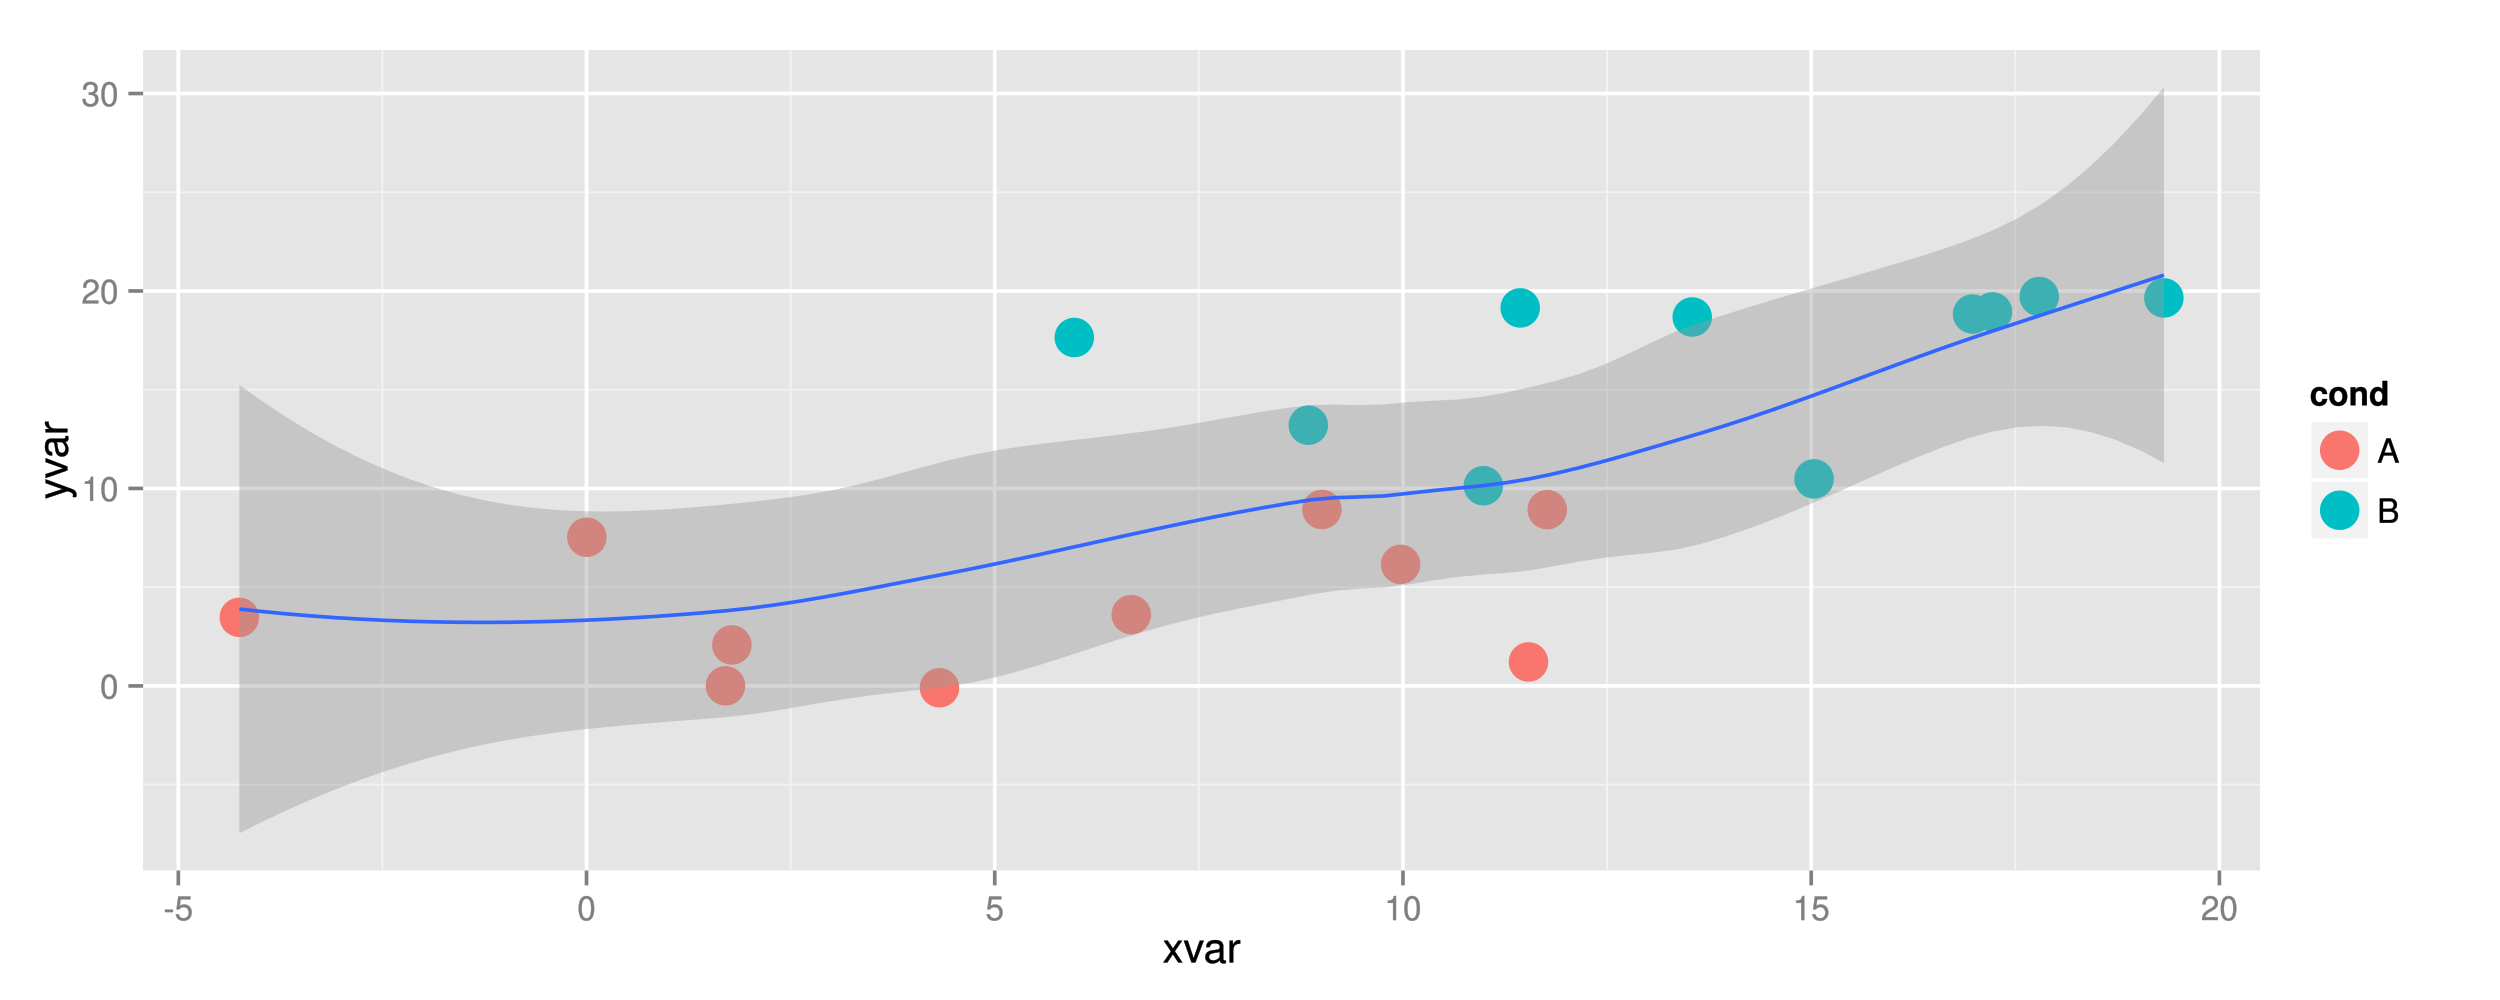
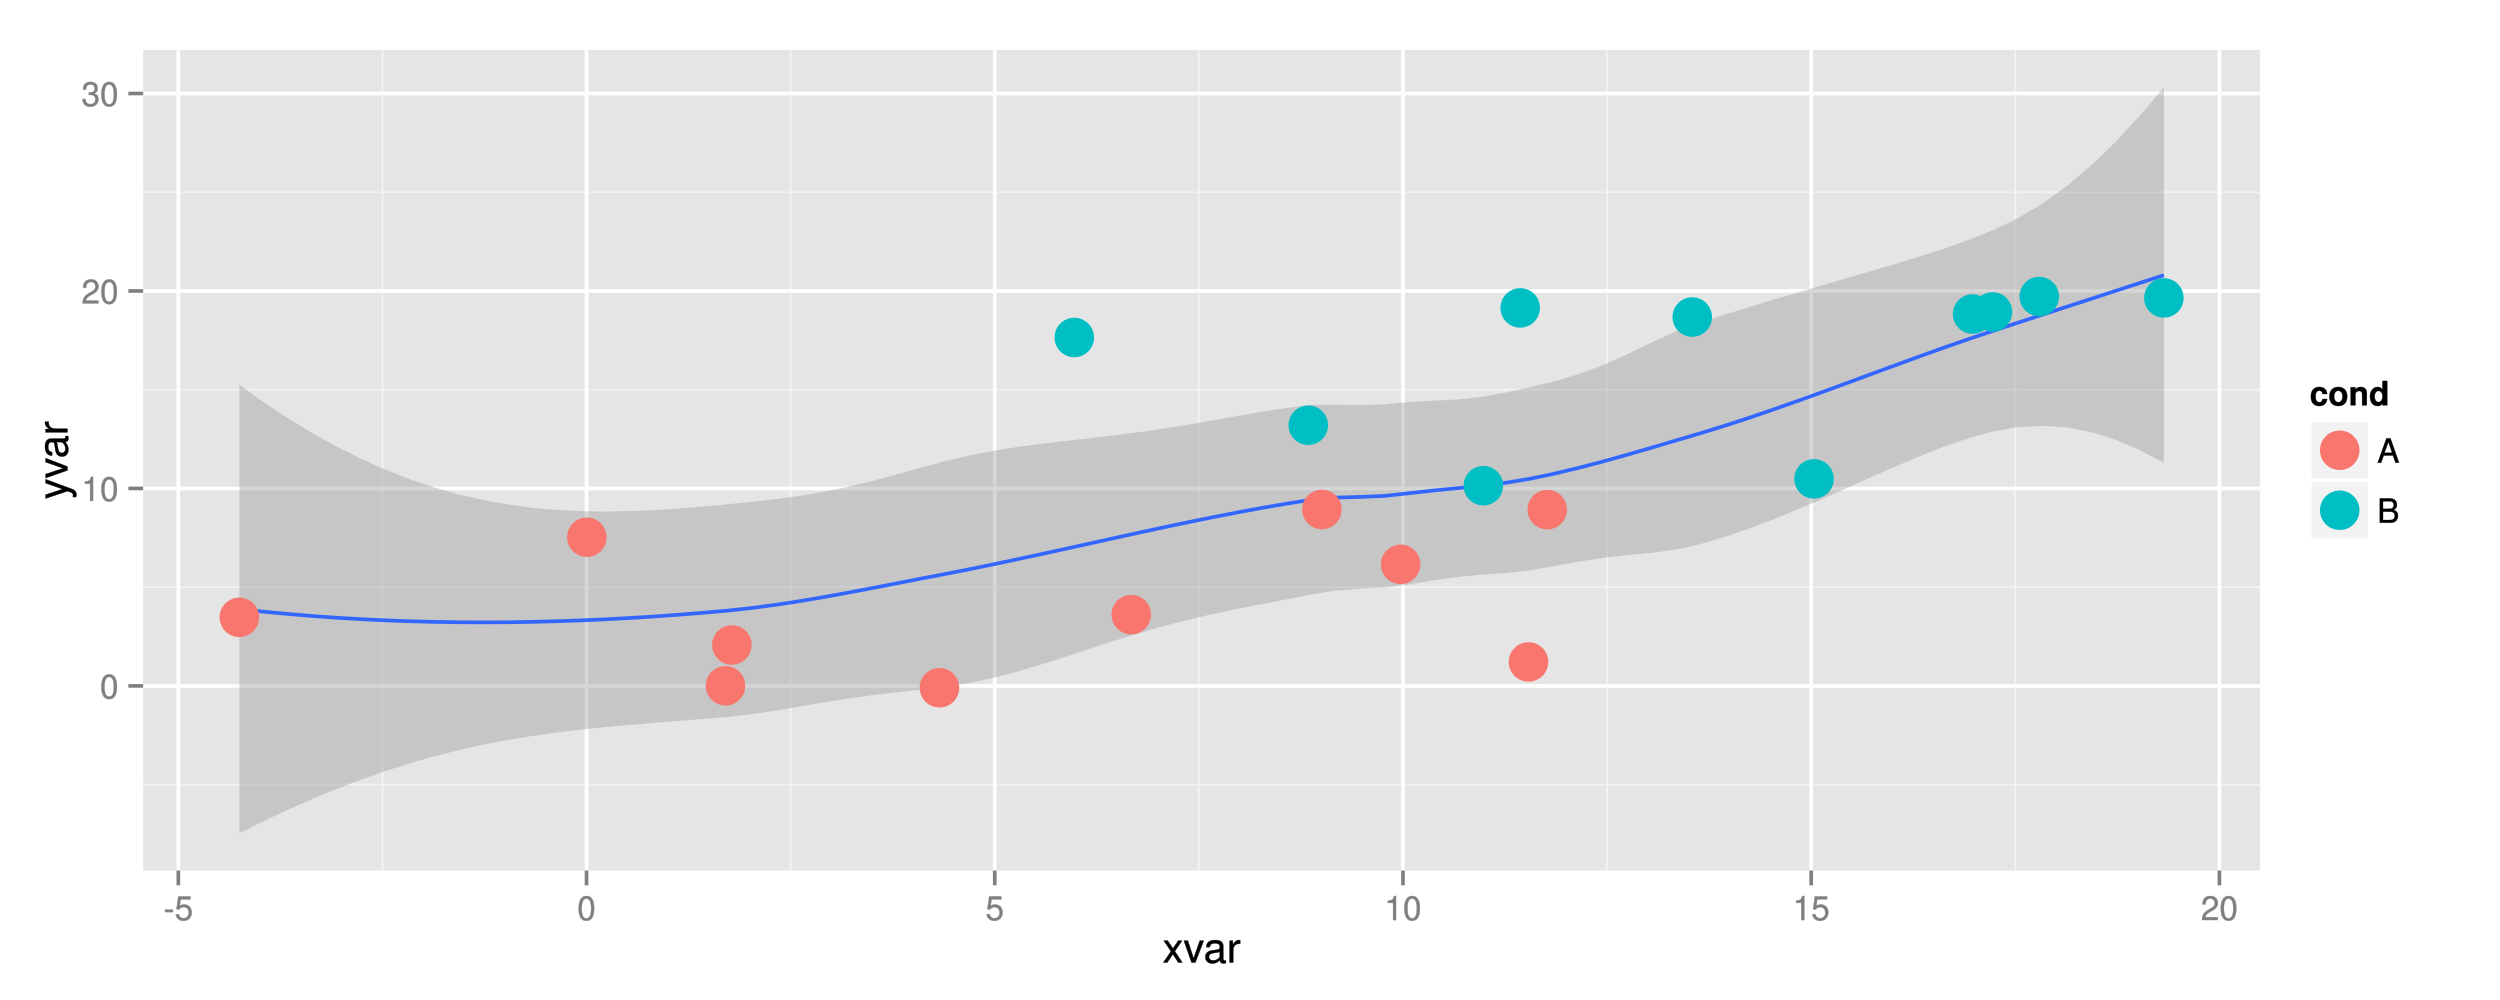
<svg xmlns="http://www.w3.org/2000/svg" xmlns:xlink="http://www.w3.org/1999/xlink" width="720px" height="288px" viewBox="0 0 720 288" version="1.1">
  <g transform="translate(0, 288) scale(1, -1)">
    <g id="gridSVG" fill="none" stroke="rgb(0,0,0)" stroke-dasharray="none" stroke-width="0.75" font-size="12" font-family="Helvetica, Arial, FreeSans, Liberation Sans, Nimbus Sans L, sans-serif" opacity="1" stroke-linecap="round" stroke-linejoin="round" stroke-miterlimit="10" stroke-opacity="1" fill-opacity="0" font-weight="normal" font-style="normal">
      <defs>
        <symbol id="gridSVG.pch19" viewBox="-5 -5 10 10" overflow="visible">
          <circle cx="0" cy="0" r="3.75" />
        </symbol>
      </defs>
      <g id="layout.1" class="pushedvp viewport">
        <g id="GRID.gTableParent.120.1" class="gTableParent gTree grob gDesc">
          <defs>
            <clipPath id="layout::background.1-6-6-1.1.clipPath">
              <rect x="0" y="0" width="720" height="288" fill="none" stroke="none" />
            </clipPath>
          </defs>
          <g id="layout::background.1-6-6-1.1" clip-path="url(#layout::background.1-6-6-1.1.clipPath)" class="pushedvp viewport">
            <g id="background.1-6-6-1.1" class="gTableChild rect grob gDesc">
              <rect id="background.1-6-6-1.1.1" x="0" y="0" width="720" height="288" stroke-width="1.06" stroke="rgb(255,255,255)" fill="rgb(255,255,255)" stroke-dasharray="none" stroke-opacity="1" fill-opacity="1" />
            </g>
          </g>
          <g id="layout::spacer.4-3-4-3.1" class="pushedvp viewport" />
          <defs>
            <clipPath id="layout::panel.3-4-3-4.1.clipPath">
              <rect x="41.22" y="37.28" width="609.69" height="236.32" fill="none" stroke="none" />
            </clipPath>
          </defs>
          <g id="layout::panel.3-4-3-4.1" clip-path="url(#layout::panel.3-4-3-4.1.clipPath)" class="pushedvp viewport">
            <g id="panel.3-4-3-4.1" class="gTableChild gTree grob gDesc">
              <g id="grill.gTree.84.1" class="gTree grob gDesc">
                <g id="panel.background.rect.75.1" class="rect grob gDesc">
                  <rect id="panel.background.rect.75.1.1" x="41.22" y="37.28" width="609.69" height="236.32" stroke-width="1.06" stroke="none" fill="rgb(229,229,229)" stroke-dasharray="none" stroke-opacity="0" fill-opacity="1" />
                </g>
                <g id="panel.grid.minor.y.polyline.77.1" class="polyline grob gDesc">
                  <polyline id="panel.grid.minor.y.polyline.77.1.1" points="41.22,62.03 650.92,62.03" stroke-width="0.53" stroke="rgb(242,242,242)" stroke-dasharray="none" stroke-linecap="butt" stroke-opacity="1" fill="none" />
                  <polyline id="panel.grid.minor.y.polyline.77.1.2" points="41.22,118.9 650.92,118.9" stroke-width="0.53" stroke="rgb(242,242,242)" stroke-dasharray="none" stroke-linecap="butt" stroke-opacity="1" fill="none" />
                  <polyline id="panel.grid.minor.y.polyline.77.1.3" points="41.22,175.76 650.92,175.76" stroke-width="0.53" stroke="rgb(242,242,242)" stroke-dasharray="none" stroke-linecap="butt" stroke-opacity="1" fill="none" />
                  <polyline id="panel.grid.minor.y.polyline.77.1.4" points="41.22,232.63 650.92,232.63" stroke-width="0.53" stroke="rgb(242,242,242)" stroke-dasharray="none" stroke-linecap="butt" stroke-opacity="1" fill="none" />
                </g>
                <g id="panel.grid.minor.x.polyline.79.1" class="polyline grob gDesc">
                  <polyline id="panel.grid.minor.x.polyline.79.1.1" points="110.14,37.28 110.14,273.6" stroke-width="0.53" stroke="rgb(242,242,242)" stroke-dasharray="none" stroke-linecap="butt" stroke-opacity="1" fill="none" />
                  <polyline id="panel.grid.minor.x.polyline.79.1.2" points="227.71,37.28 227.71,273.6" stroke-width="0.53" stroke="rgb(242,242,242)" stroke-dasharray="none" stroke-linecap="butt" stroke-opacity="1" fill="none" />
                  <polyline id="panel.grid.minor.x.polyline.79.1.3" points="345.28,37.28 345.28,273.6" stroke-width="0.53" stroke="rgb(242,242,242)" stroke-dasharray="none" stroke-linecap="butt" stroke-opacity="1" fill="none" />
                  <polyline id="panel.grid.minor.x.polyline.79.1.4" points="462.84,37.28 462.84,273.6" stroke-width="0.53" stroke="rgb(242,242,242)" stroke-dasharray="none" stroke-linecap="butt" stroke-opacity="1" fill="none" />
                  <polyline id="panel.grid.minor.x.polyline.79.1.5" points="580.41,37.28 580.41,273.6" stroke-width="0.53" stroke="rgb(242,242,242)" stroke-dasharray="none" stroke-linecap="butt" stroke-opacity="1" fill="none" />
                </g>
                <g id="panel.grid.major.y.polyline.81.1" class="polyline grob gDesc">
                  <polyline id="panel.grid.major.y.polyline.81.1.1" points="41.22,90.46 650.92,90.46" stroke-width="1.06" stroke="rgb(255,255,255)" stroke-dasharray="none" stroke-linecap="butt" stroke-opacity="1" fill="none" />
                  <polyline id="panel.grid.major.y.polyline.81.1.2" points="41.22,147.33 650.92,147.33" stroke-width="1.06" stroke="rgb(255,255,255)" stroke-dasharray="none" stroke-linecap="butt" stroke-opacity="1" fill="none" />
                  <polyline id="panel.grid.major.y.polyline.81.1.3" points="41.22,204.2 650.92,204.2" stroke-width="1.06" stroke="rgb(255,255,255)" stroke-dasharray="none" stroke-linecap="butt" stroke-opacity="1" fill="none" />
                  <polyline id="panel.grid.major.y.polyline.81.1.4" points="41.22,261.07 650.92,261.07" stroke-width="1.06" stroke="rgb(255,255,255)" stroke-dasharray="none" stroke-linecap="butt" stroke-opacity="1" fill="none" />
                </g>
                <g id="panel.grid.major.x.polyline.83.1" class="polyline grob gDesc">
                  <polyline id="panel.grid.major.x.polyline.83.1.1" points="51.36,37.28 51.36,273.6" stroke-width="1.06" stroke="rgb(255,255,255)" stroke-dasharray="none" stroke-linecap="butt" stroke-opacity="1" fill="none" />
                  <polyline id="panel.grid.major.x.polyline.83.1.2" points="168.92,37.28 168.92,273.6" stroke-width="1.06" stroke="rgb(255,255,255)" stroke-dasharray="none" stroke-linecap="butt" stroke-opacity="1" fill="none" />
                  <polyline id="panel.grid.major.x.polyline.83.1.3" points="286.49,37.28 286.49,273.6" stroke-width="1.06" stroke="rgb(255,255,255)" stroke-dasharray="none" stroke-linecap="butt" stroke-opacity="1" fill="none" />
                  <polyline id="panel.grid.major.x.polyline.83.1.4" points="404.06,37.28 404.06,273.6" stroke-width="1.06" stroke="rgb(255,255,255)" stroke-dasharray="none" stroke-linecap="butt" stroke-opacity="1" fill="none" />
                  <polyline id="panel.grid.major.x.polyline.83.1.5" points="521.63,37.28 521.63,273.6" stroke-width="1.06" stroke="rgb(255,255,255)" stroke-dasharray="none" stroke-linecap="butt" stroke-opacity="1" fill="none" />
                  <polyline id="panel.grid.major.x.polyline.83.1.6" points="639.19,37.28 639.19,273.6" stroke-width="1.06" stroke="rgb(255,255,255)" stroke-dasharray="none" stroke-linecap="butt" stroke-opacity="1" fill="none" />
                </g>
              </g>
-               <g id="geom_point.points.66.1" class="points grob gDesc">
-                 <use id="geom_point.points.66.1.1" xlink:href="#gridSVG.pch19" x="68.94" y="110.21" width="14.17" height="14.17" transform="translate(-7.09,-7.09)" stroke="rgb(248,118,109)" fill="rgb(248,118,109)" font-size="14.17" stroke-width="0.53" stroke-opacity="1" fill-opacity="1" />
-                 <use id="geom_point.points.66.1.2" xlink:href="#gridSVG.pch19" x="208.95" y="90.5" width="14.17" height="14.17" transform="translate(-7.09,-7.09)" stroke="rgb(248,118,109)" fill="rgb(248,118,109)" font-size="14.17" stroke-width="0.53" stroke-opacity="1" fill-opacity="1" />
-                 <use id="geom_point.points.66.1.3" xlink:href="#gridSVG.pch19" x="270.57" y="89.93" width="14.17" height="14.17" transform="translate(-7.09,-7.09)" stroke="rgb(248,118,109)" fill="rgb(248,118,109)" font-size="14.17" stroke-width="0.53" stroke-opacity="1" fill-opacity="1" />
-                 <use id="geom_point.points.66.1.4" xlink:href="#gridSVG.pch19" x="210.79" y="102.25" width="14.17" height="14.17" transform="translate(-7.09,-7.09)" stroke="rgb(248,118,109)" fill="rgb(248,118,109)" font-size="14.17" stroke-width="0.53" stroke-opacity="1" fill-opacity="1" />
-                 <use id="geom_point.points.66.1.5" xlink:href="#gridSVG.pch19" x="440.21" y="97.37" width="14.17" height="14.17" transform="translate(-7.09,-7.09)" stroke="rgb(248,118,109)" fill="rgb(248,118,109)" font-size="14.17" stroke-width="0.53" stroke-opacity="1" fill-opacity="1" />
-                 <use id="geom_point.points.66.1.6" xlink:href="#gridSVG.pch19" x="325.81" y="110.98" width="14.17" height="14.17" transform="translate(-7.09,-7.09)" stroke="rgb(248,118,109)" fill="rgb(248,118,109)" font-size="14.17" stroke-width="0.53" stroke-opacity="1" fill-opacity="1" />
-                 <use id="geom_point.points.66.1.7" xlink:href="#gridSVG.pch19" x="169.02" y="133.28" width="14.17" height="14.17" transform="translate(-7.09,-7.09)" stroke="rgb(248,118,109)" fill="rgb(248,118,109)" font-size="14.17" stroke-width="0.53" stroke-opacity="1" fill-opacity="1" />
-                 <use id="geom_point.points.66.1.8" xlink:href="#gridSVG.pch19" x="403.39" y="125.47" width="14.17" height="14.17" transform="translate(-7.09,-7.09)" stroke="rgb(248,118,109)" fill="rgb(248,118,109)" font-size="14.17" stroke-width="0.53" stroke-opacity="1" fill-opacity="1" />
-                 <use id="geom_point.points.66.1.9" xlink:href="#gridSVG.pch19" x="380.72" y="141.28" width="14.17" height="14.17" transform="translate(-7.09,-7.09)" stroke="rgb(248,118,109)" fill="rgb(248,118,109)" font-size="14.17" stroke-width="0.53" stroke-opacity="1" fill-opacity="1" />
-                 <use id="geom_point.points.66.1.10" xlink:href="#gridSVG.pch19" x="445.61" y="141.23" width="14.17" height="14.17" transform="translate(-7.09,-7.09)" stroke="rgb(248,118,109)" fill="rgb(248,118,109)" font-size="14.17" stroke-width="0.53" stroke-opacity="1" fill-opacity="1" />
-                 <use id="geom_point.points.66.1.11" xlink:href="#gridSVG.pch19" x="376.79" y="165.54" width="14.17" height="14.17" transform="translate(-7.09,-7.09)" stroke="rgb(0,191,196)" fill="rgb(0,191,196)" font-size="14.17" stroke-width="0.53" stroke-opacity="1" fill-opacity="1" />
-                 <use id="geom_point.points.66.1.12" xlink:href="#gridSVG.pch19" x="309.4" y="190.81" width="14.17" height="14.17" transform="translate(-7.09,-7.09)" stroke="rgb(0,191,196)" fill="rgb(0,191,196)" font-size="14.17" stroke-width="0.53" stroke-opacity="1" fill-opacity="1" />
-                 <use id="geom_point.points.66.1.13" xlink:href="#gridSVG.pch19" x="522.45" y="150.09" width="14.17" height="14.17" transform="translate(-7.09,-7.09)" stroke="rgb(0,191,196)" fill="rgb(0,191,196)" font-size="14.17" stroke-width="0.53" stroke-opacity="1" fill-opacity="1" />
-                 <use id="geom_point.points.66.1.14" xlink:href="#gridSVG.pch19" x="427.22" y="148.12" width="14.17" height="14.17" transform="translate(-7.09,-7.09)" stroke="rgb(0,191,196)" fill="rgb(0,191,196)" font-size="14.17" stroke-width="0.53" stroke-opacity="1" fill-opacity="1" />
-                 <use id="geom_point.points.66.1.15" xlink:href="#gridSVG.pch19" x="487.37" y="196.7" width="14.17" height="14.17" transform="translate(-7.09,-7.09)" stroke="rgb(0,191,196)" fill="rgb(0,191,196)" font-size="14.17" stroke-width="0.53" stroke-opacity="1" fill-opacity="1" />
-                 <use id="geom_point.points.66.1.16" xlink:href="#gridSVG.pch19" x="437.82" y="199.33" width="14.17" height="14.17" transform="translate(-7.09,-7.09)" stroke="rgb(0,191,196)" fill="rgb(0,191,196)" font-size="14.17" stroke-width="0.53" stroke-opacity="1" fill-opacity="1" />
-                 <use id="geom_point.points.66.1.17" xlink:href="#gridSVG.pch19" x="568.11" y="197.56" width="14.17" height="14.17" transform="translate(-7.09,-7.09)" stroke="rgb(0,191,196)" fill="rgb(0,191,196)" font-size="14.17" stroke-width="0.53" stroke-opacity="1" fill-opacity="1" />
-                 <use id="geom_point.points.66.1.18" xlink:href="#gridSVG.pch19" x="573.83" y="198.17" width="14.17" height="14.17" transform="translate(-7.09,-7.09)" stroke="rgb(0,191,196)" fill="rgb(0,191,196)" font-size="14.17" stroke-width="0.53" stroke-opacity="1" fill-opacity="1" />
-                 <use id="geom_point.points.66.1.19" xlink:href="#gridSVG.pch19" x="587.31" y="202.6" width="14.17" height="14.17" transform="translate(-7.09,-7.09)" stroke="rgb(0,191,196)" fill="rgb(0,191,196)" font-size="14.17" stroke-width="0.53" stroke-opacity="1" fill-opacity="1" />
-                 <use id="geom_point.points.66.1.20" xlink:href="#gridSVG.pch19" x="623.2" y="202.2" width="14.17" height="14.17" transform="translate(-7.09,-7.09)" stroke="rgb(0,191,196)" fill="rgb(0,191,196)" font-size="14.17" stroke-width="0.53" stroke-opacity="1" fill-opacity="1" />
-               </g>
-               <g id="smooths.gTree.71.1" class="gTree grob gDesc">
-                 <g id="geom_ribbon.polygon.68.1" class="polygon grob gDesc">
-                   <polygon id="geom_ribbon.polygon.68.1.1" points="68.94,177.15 75.95,172.15 82.97,167.52 89.98,163.26 97,159.37 104.02,155.86 111.03,152.73 118.05,149.98 125.06,147.61 132.08,145.62 139.1,143.99 146.11,142.72 153.13,141.78 160.14,141.15 167.16,140.79 174.18,140.69 181.19,140.8 188.21,141.09 195.22,141.53 202.24,142.09 209.26,142.75 216.27,143.47 223.29,144.26 230.3,145.21 237.32,146.38 244.34,147.82 251.35,149.52 258.37,151.41 265.39,153.38 272.4,155.26 279.42,156.88 286.43,158.22 293.45,159.33 300.47,160.26 307.48,161.09 314.5,161.88 321.51,162.7 328.53,163.6 335.55,164.62 342.56,165.76 349.58,166.99 356.59,168.24 363.61,169.45 370.63,170.52 377.64,171.35 384.66,171.47 391.67,171.32 398.69,171.55 405.71,172.21 412.72,172.59 419.74,172.95 426.75,173.71 433.77,174.97 440.79,176.54 447.8,178.25 454.82,180.3 461.83,182.92 468.85,186.07 475.87,189.47 482.88,192.65 489.9,195.18 496.91,197.44 503.93,199.63 510.95,201.76 517.96,203.84 524.98,205.89 531.99,207.93 539.01,209.98 546.03,212.05 553.04,214.19 560.06,216.45 567.08,218.93 574.09,221.75 581.11,225.15 588.12,229.32 595.14,234.35 602.16,240.26 609.17,247.02 616.19,254.57 623.2,262.86 623.2,154.69 616.19,158.39 609.17,161.38 602.16,163.57 595.14,164.91 588.12,165.37 581.11,164.96 574.09,163.75 567.08,161.85 560.06,159.44 553.04,156.68 546.03,153.71 539.01,150.62 531.99,147.49 524.98,144.39 517.96,141.38 510.95,138.52 503.93,135.86 496.91,133.45 489.9,131.37 482.88,129.76 475.87,128.81 468.85,128.13 461.83,127.36 454.82,126.29 447.8,125 440.79,123.77 433.77,123 426.75,122.5 419.74,121.84 412.72,120.86 405.71,119.68 398.69,118.8 391.67,118.45 384.66,117.89 377.64,116.79 370.63,115.4 363.61,114.06 356.59,112.69 349.58,111.22 342.56,109.6 335.55,107.79 328.53,105.8 321.51,103.64 314.5,101.37 307.48,99.07 300.47,96.82 293.45,94.72 286.43,92.87 279.42,91.34 272.4,90.2 265.39,89.4 258.37,88.64 251.35,87.8 244.34,86.83 237.32,85.72 230.3,84.52 223.29,83.33 216.27,82.28 209.26,81.49 202.24,80.91 195.22,80.36 188.21,79.8 181.19,79.21 174.18,78.57 167.16,77.85 160.14,77.01 153.13,76.02 146.11,74.86 139.1,73.51 132.08,71.96 125.06,70.18 118.05,68.17 111.03,65.94 104.02,63.49 97,60.81 89.98,57.92 82.97,54.82 75.95,51.52 68.94,48.02" fill="rgb(153,153,153)" stroke="none" stroke-width="1.06" stroke-dasharray="none" stroke-opacity="0" fill-opacity="0.4" />
-                 </g>
-                 <g id="GRID.polyline.69.1" class="polyline grob gDesc">
-                   <polyline id="GRID.polyline.69.1.1" points="68.94,112.59 75.95,111.84 82.97,111.17 89.98,110.59 97,110.09 104.02,109.68 111.03,109.34 118.05,109.08 125.06,108.9 132.08,108.79 139.1,108.75 146.11,108.79 153.13,108.9 160.14,109.08 167.16,109.32 174.18,109.63 181.19,110.01 188.21,110.44 195.22,110.94 202.24,111.5 209.26,112.12 216.27,112.87 223.29,113.8 230.3,114.87 237.32,116.05 244.34,117.33 251.35,118.66 258.37,120.02 265.39,121.39 272.4,122.73 279.42,124.11 286.43,125.55 293.45,127.03 300.47,128.54 307.48,130.08 314.5,131.62 321.51,133.17 328.53,134.7 335.55,136.21 342.56,137.68 349.58,139.1 356.59,140.46 363.61,141.75 370.63,142.96 377.64,144.07 384.66,144.68 391.67,144.89 398.69,145.17 405.71,145.94 412.72,146.72 419.74,147.4 426.75,148.11 433.77,148.98 440.79,150.15 447.8,151.62 454.82,153.3 461.83,155.14 468.85,157.1 475.87,159.14 482.88,161.21 489.9,163.28 496.91,165.45 503.93,167.74 510.95,170.14 517.96,172.61 524.98,175.14 531.99,177.71 539.01,180.3 546.03,182.88 553.04,185.44 560.06,187.95 567.08,190.39 574.09,192.75 581.11,195.05 588.12,197.35 595.14,199.63 602.16,201.91 609.17,204.2 616.19,206.48 623.2,208.77" stroke="rgb(51,102,255)" fill="none" stroke-width="1.06" stroke-dasharray="none" stroke-linecap="butt" stroke-linejoin="round" stroke-miterlimit="1" stroke-opacity="1" fill-opacity="1" />
-                 </g>
+               <g id="smooths.gTree.69.1" class="gTree grob gDesc">
+                 <g id="geom_ribbon.polygon.66.1" class="polygon grob gDesc">
+                   <polygon id="geom_ribbon.polygon.66.1.1" points="68.94,177.15 75.95,172.15 82.97,167.52 89.98,163.26 97,159.37 104.02,155.86 111.03,152.73 118.05,149.98 125.06,147.61 132.08,145.62 139.1,143.99 146.11,142.72 153.13,141.78 160.14,141.15 167.16,140.79 174.18,140.69 181.19,140.8 188.21,141.09 195.22,141.53 202.24,142.09 209.26,142.75 216.27,143.47 223.29,144.26 230.3,145.21 237.32,146.38 244.34,147.82 251.35,149.52 258.37,151.41 265.39,153.38 272.4,155.26 279.42,156.88 286.43,158.22 293.45,159.33 300.47,160.26 307.48,161.09 314.5,161.88 321.51,162.7 328.53,163.6 335.55,164.62 342.56,165.76 349.58,166.99 356.59,168.24 363.61,169.45 370.63,170.52 377.64,171.35 384.66,171.47 391.67,171.32 398.69,171.55 405.71,172.21 412.72,172.59 419.74,172.95 426.75,173.71 433.77,174.97 440.79,176.54 447.8,178.25 454.82,180.3 461.83,182.92 468.85,186.07 475.87,189.47 482.88,192.65 489.9,195.18 496.91,197.44 503.93,199.63 510.95,201.76 517.96,203.84 524.98,205.89 531.99,207.93 539.01,209.98 546.03,212.05 553.04,214.19 560.06,216.45 567.08,218.93 574.09,221.75 581.11,225.15 588.12,229.32 595.14,234.35 602.16,240.26 609.17,247.02 616.19,254.57 623.2,262.86 623.2,154.69 616.19,158.39 609.17,161.38 602.16,163.57 595.14,164.91 588.12,165.37 581.11,164.96 574.09,163.75 567.08,161.85 560.06,159.44 553.04,156.68 546.03,153.71 539.01,150.62 531.99,147.49 524.98,144.39 517.96,141.38 510.95,138.52 503.93,135.86 496.91,133.45 489.9,131.37 482.88,129.76 475.87,128.81 468.85,128.13 461.83,127.36 454.82,126.29 447.8,125 440.79,123.77 433.77,123 426.75,122.5 419.74,121.84 412.72,120.86 405.71,119.68 398.69,118.8 391.67,118.45 384.66,117.89 377.64,116.79 370.63,115.4 363.61,114.06 356.59,112.69 349.58,111.22 342.56,109.6 335.55,107.79 328.53,105.8 321.51,103.64 314.5,101.37 307.48,99.07 300.47,96.82 293.45,94.72 286.43,92.87 279.42,91.34 272.4,90.2 265.39,89.4 258.37,88.64 251.35,87.8 244.34,86.83 237.32,85.72 230.3,84.52 223.29,83.33 216.27,82.28 209.26,81.49 202.24,80.91 195.22,80.36 188.21,79.8 181.19,79.21 174.18,78.57 167.16,77.85 160.14,77.01 153.13,76.02 146.11,74.86 139.1,73.51 132.08,71.96 125.06,70.18 118.05,68.17 111.03,65.94 104.02,63.49 97,60.81 89.98,57.92 82.97,54.82 75.95,51.52 68.94,48.02" fill="rgb(153,153,153)" stroke="none" stroke-width="1.06" stroke-dasharray="none" stroke-opacity="0" fill-opacity="0.4" />
+                 </g>
+                 <g id="GRID.polyline.67.1" class="polyline grob gDesc">
+                   <polyline id="GRID.polyline.67.1.1" points="68.94,112.59 75.95,111.84 82.97,111.17 89.98,110.59 97,110.09 104.02,109.68 111.03,109.34 118.05,109.08 125.06,108.9 132.08,108.79 139.1,108.75 146.11,108.79 153.13,108.9 160.14,109.08 167.16,109.32 174.18,109.63 181.19,110.01 188.21,110.44 195.22,110.94 202.24,111.5 209.26,112.12 216.27,112.87 223.29,113.8 230.3,114.87 237.32,116.05 244.34,117.33 251.35,118.66 258.37,120.02 265.39,121.39 272.4,122.73 279.42,124.11 286.43,125.55 293.45,127.03 300.47,128.54 307.48,130.08 314.5,131.62 321.51,133.17 328.53,134.7 335.55,136.21 342.56,137.68 349.58,139.1 356.59,140.46 363.61,141.75 370.63,142.96 377.64,144.07 384.66,144.68 391.67,144.89 398.69,145.17 405.71,145.94 412.72,146.72 419.74,147.4 426.75,148.11 433.77,148.98 440.79,150.15 447.8,151.62 454.82,153.3 461.83,155.14 468.85,157.1 475.87,159.14 482.88,161.21 489.9,163.28 496.91,165.45 503.93,167.74 510.95,170.14 517.96,172.61 524.98,175.14 531.99,177.71 539.01,180.3 546.03,182.88 553.04,185.44 560.06,187.95 567.08,190.39 574.09,192.75 581.11,195.05 588.12,197.35 595.14,199.63 602.16,201.91 609.17,204.2 616.19,206.48 623.2,208.77" stroke="rgb(51,102,255)" fill="none" stroke-width="1.06" stroke-dasharray="none" stroke-linecap="butt" stroke-linejoin="round" stroke-miterlimit="1" stroke-opacity="1" fill-opacity="1" />
+                 </g>
+               </g>
+               <g id="geom_point.points.71.1" class="points grob gDesc">
+                 <use id="geom_point.points.71.1.1" xlink:href="#gridSVG.pch19" x="68.94" y="110.21" width="14.17" height="14.17" transform="translate(-7.09,-7.09)" stroke="rgb(248,118,109)" fill="rgb(248,118,109)" font-size="14.17" stroke-width="0.53" stroke-opacity="1" fill-opacity="1" />
+                 <use id="geom_point.points.71.1.2" xlink:href="#gridSVG.pch19" x="208.95" y="90.5" width="14.17" height="14.17" transform="translate(-7.09,-7.09)" stroke="rgb(248,118,109)" fill="rgb(248,118,109)" font-size="14.17" stroke-width="0.53" stroke-opacity="1" fill-opacity="1" />
+                 <use id="geom_point.points.71.1.3" xlink:href="#gridSVG.pch19" x="270.57" y="89.93" width="14.17" height="14.17" transform="translate(-7.09,-7.09)" stroke="rgb(248,118,109)" fill="rgb(248,118,109)" font-size="14.17" stroke-width="0.53" stroke-opacity="1" fill-opacity="1" />
+                 <use id="geom_point.points.71.1.4" xlink:href="#gridSVG.pch19" x="210.79" y="102.25" width="14.17" height="14.17" transform="translate(-7.09,-7.09)" stroke="rgb(248,118,109)" fill="rgb(248,118,109)" font-size="14.17" stroke-width="0.53" stroke-opacity="1" fill-opacity="1" />
+                 <use id="geom_point.points.71.1.5" xlink:href="#gridSVG.pch19" x="440.21" y="97.37" width="14.17" height="14.17" transform="translate(-7.09,-7.09)" stroke="rgb(248,118,109)" fill="rgb(248,118,109)" font-size="14.17" stroke-width="0.53" stroke-opacity="1" fill-opacity="1" />
+                 <use id="geom_point.points.71.1.6" xlink:href="#gridSVG.pch19" x="325.81" y="110.98" width="14.17" height="14.17" transform="translate(-7.09,-7.09)" stroke="rgb(248,118,109)" fill="rgb(248,118,109)" font-size="14.17" stroke-width="0.53" stroke-opacity="1" fill-opacity="1" />
+                 <use id="geom_point.points.71.1.7" xlink:href="#gridSVG.pch19" x="169.02" y="133.28" width="14.17" height="14.17" transform="translate(-7.09,-7.09)" stroke="rgb(248,118,109)" fill="rgb(248,118,109)" font-size="14.17" stroke-width="0.53" stroke-opacity="1" fill-opacity="1" />
+                 <use id="geom_point.points.71.1.8" xlink:href="#gridSVG.pch19" x="403.39" y="125.47" width="14.17" height="14.17" transform="translate(-7.09,-7.09)" stroke="rgb(248,118,109)" fill="rgb(248,118,109)" font-size="14.17" stroke-width="0.53" stroke-opacity="1" fill-opacity="1" />
+                 <use id="geom_point.points.71.1.9" xlink:href="#gridSVG.pch19" x="380.72" y="141.28" width="14.17" height="14.17" transform="translate(-7.09,-7.09)" stroke="rgb(248,118,109)" fill="rgb(248,118,109)" font-size="14.17" stroke-width="0.53" stroke-opacity="1" fill-opacity="1" />
+                 <use id="geom_point.points.71.1.10" xlink:href="#gridSVG.pch19" x="445.61" y="141.23" width="14.17" height="14.17" transform="translate(-7.09,-7.09)" stroke="rgb(248,118,109)" fill="rgb(248,118,109)" font-size="14.17" stroke-width="0.53" stroke-opacity="1" fill-opacity="1" />
+                 <use id="geom_point.points.71.1.11" xlink:href="#gridSVG.pch19" x="376.79" y="165.54" width="14.17" height="14.17" transform="translate(-7.09,-7.09)" stroke="rgb(0,191,196)" fill="rgb(0,191,196)" font-size="14.17" stroke-width="0.53" stroke-opacity="1" fill-opacity="1" />
+                 <use id="geom_point.points.71.1.12" xlink:href="#gridSVG.pch19" x="309.4" y="190.81" width="14.17" height="14.17" transform="translate(-7.09,-7.09)" stroke="rgb(0,191,196)" fill="rgb(0,191,196)" font-size="14.17" stroke-width="0.53" stroke-opacity="1" fill-opacity="1" />
+                 <use id="geom_point.points.71.1.13" xlink:href="#gridSVG.pch19" x="522.45" y="150.09" width="14.17" height="14.17" transform="translate(-7.09,-7.09)" stroke="rgb(0,191,196)" fill="rgb(0,191,196)" font-size="14.17" stroke-width="0.53" stroke-opacity="1" fill-opacity="1" />
+                 <use id="geom_point.points.71.1.14" xlink:href="#gridSVG.pch19" x="427.22" y="148.12" width="14.17" height="14.17" transform="translate(-7.09,-7.09)" stroke="rgb(0,191,196)" fill="rgb(0,191,196)" font-size="14.17" stroke-width="0.53" stroke-opacity="1" fill-opacity="1" />
+                 <use id="geom_point.points.71.1.15" xlink:href="#gridSVG.pch19" x="487.37" y="196.7" width="14.17" height="14.17" transform="translate(-7.09,-7.09)" stroke="rgb(0,191,196)" fill="rgb(0,191,196)" font-size="14.17" stroke-width="0.53" stroke-opacity="1" fill-opacity="1" />
+                 <use id="geom_point.points.71.1.16" xlink:href="#gridSVG.pch19" x="437.82" y="199.33" width="14.17" height="14.17" transform="translate(-7.09,-7.09)" stroke="rgb(0,191,196)" fill="rgb(0,191,196)" font-size="14.17" stroke-width="0.53" stroke-opacity="1" fill-opacity="1" />
+                 <use id="geom_point.points.71.1.17" xlink:href="#gridSVG.pch19" x="568.11" y="197.56" width="14.17" height="14.17" transform="translate(-7.09,-7.09)" stroke="rgb(0,191,196)" fill="rgb(0,191,196)" font-size="14.17" stroke-width="0.53" stroke-opacity="1" fill-opacity="1" />
+                 <use id="geom_point.points.71.1.18" xlink:href="#gridSVG.pch19" x="573.83" y="198.17" width="14.17" height="14.17" transform="translate(-7.09,-7.09)" stroke="rgb(0,191,196)" fill="rgb(0,191,196)" font-size="14.17" stroke-width="0.53" stroke-opacity="1" fill-opacity="1" />
+                 <use id="geom_point.points.71.1.19" xlink:href="#gridSVG.pch19" x="587.31" y="202.6" width="14.17" height="14.17" transform="translate(-7.09,-7.09)" stroke="rgb(0,191,196)" fill="rgb(0,191,196)" font-size="14.17" stroke-width="0.53" stroke-opacity="1" fill-opacity="1" />
+                 <use id="geom_point.points.71.1.20" xlink:href="#gridSVG.pch19" x="623.2" y="202.2" width="14.17" height="14.17" transform="translate(-7.09,-7.09)" stroke="rgb(0,191,196)" fill="rgb(0,191,196)" font-size="14.17" stroke-width="0.53" stroke-opacity="1" fill-opacity="1" />
              </g>
            </g>
          </g>
          <g id="layout::axis-l.3-3-3-3.1" class="pushedvp viewport">
            <g id="layout::axis-l.3-3-3-3::GRID.VP.6.1" class="pushedvp viewport">
              <g id="axis-l.3-3-3-3.1" class="gTableChild absoluteGrob gTree grob gDesc">
                <g id="layout::axis-l.3-3-3-3::GRID.VP.6::axis.1" class="pushedvp viewport">
                  <g id="GRID.gTableParent.125.1" class="gTableParent gTree grob gDesc">
                    <g id="layout::axis-l.3-3-3-3::GRID.VP.6::axis::axis.1-1-1-1.1" class="pushedvp viewport">
                      <g id="axis.1-1-1-1.1" class="gTableChild text grob gDesc">
                        <g id="axis.1-1-1-1.1.1" transform="translate(34.14, 90.46)" stroke-width="0.1">
                          <g id="axis.1-1-1-1.1.1.scale" transform="scale(1, -1)">
                            <text x="0" y="0" id="axis.1-1-1-1.1.1.text" text-anchor="end" font-size="9.6" stroke="rgb(127,127,127)" font-family="Helvetica, Arial, FreeSans, Liberation Sans, Nimbus Sans L, sans-serif" fill="rgb(127,127,127)" stroke-opacity="1" fill-opacity="1" font-weight="normal" font-style="normal">
                              <tspan id="axis.1-1-1-1.1.1.tspan.1" dy="3.59" x="0">0</tspan>
                            </text>
                          </g>
                        </g>
                        <g id="axis.1-1-1-1.1.2" transform="translate(34.14, 147.33)" stroke-width="0.1">
                          <g id="axis.1-1-1-1.1.2.scale" transform="scale(1, -1)">
                            <text x="0" y="0" id="axis.1-1-1-1.1.2.text" text-anchor="end" font-size="9.6" stroke="rgb(127,127,127)" font-family="Helvetica, Arial, FreeSans, Liberation Sans, Nimbus Sans L, sans-serif" fill="rgb(127,127,127)" stroke-opacity="1" fill-opacity="1" font-weight="normal" font-style="normal">
                              <tspan id="axis.1-1-1-1.1.2.tspan.1" dy="3.59" x="0">10</tspan>
                            </text>
                          </g>
                        </g>
                        <g id="axis.1-1-1-1.1.3" transform="translate(34.14, 204.2)" stroke-width="0.1">
                          <g id="axis.1-1-1-1.1.3.scale" transform="scale(1, -1)">
                            <text x="0" y="0" id="axis.1-1-1-1.1.3.text" text-anchor="end" font-size="9.6" stroke="rgb(127,127,127)" font-family="Helvetica, Arial, FreeSans, Liberation Sans, Nimbus Sans L, sans-serif" fill="rgb(127,127,127)" stroke-opacity="1" fill-opacity="1" font-weight="normal" font-style="normal">
                              <tspan id="axis.1-1-1-1.1.3.tspan.1" dy="3.59" x="0">20</tspan>
                            </text>
                          </g>
                        </g>
                        <g id="axis.1-1-1-1.1.4" transform="translate(34.14, 261.07)" stroke-width="0.1">
                          <g id="axis.1-1-1-1.1.4.scale" transform="scale(1, -1)">
                            <text x="0" y="0" id="axis.1-1-1-1.1.4.text" text-anchor="end" font-size="9.6" stroke="rgb(127,127,127)" font-family="Helvetica, Arial, FreeSans, Liberation Sans, Nimbus Sans L, sans-serif" fill="rgb(127,127,127)" stroke-opacity="1" fill-opacity="1" font-weight="normal" font-style="normal">
                              <tspan id="axis.1-1-1-1.1.4.tspan.1" dy="3.59" x="0">30</tspan>
                            </text>
                          </g>
                        </g>
                      </g>
                    </g>
                    <g id="layout::axis-l.3-3-3-3::GRID.VP.6::axis::axis.1-2-1-2.1" class="pushedvp viewport">
                      <g id="axis.1-2-1-2.1" class="gTableChild polyline grob gDesc">
                        <polyline id="axis.1-2-1-2.1.1" points="36.97,90.46 41.22,90.46" stroke-width="1.06" stroke="rgb(127,127,127)" stroke-dasharray="none" stroke-linecap="butt" stroke-opacity="1" fill="none" />
                        <polyline id="axis.1-2-1-2.1.2" points="36.97,147.33 41.22,147.33" stroke-width="1.06" stroke="rgb(127,127,127)" stroke-dasharray="none" stroke-linecap="butt" stroke-opacity="1" fill="none" />
                        <polyline id="axis.1-2-1-2.1.3" points="36.97,204.2 41.22,204.2" stroke-width="1.06" stroke="rgb(127,127,127)" stroke-dasharray="none" stroke-linecap="butt" stroke-opacity="1" fill="none" />
                        <polyline id="axis.1-2-1-2.1.4" points="36.97,261.07 41.22,261.07" stroke-width="1.06" stroke="rgb(127,127,127)" stroke-dasharray="none" stroke-linecap="butt" stroke-opacity="1" fill="none" />
                      </g>
                    </g>
                  </g>
                </g>
              </g>
            </g>
          </g>
          <g id="layout::axis-b.4-4-4-4.1" class="pushedvp viewport">
            <g id="layout::axis-b.4-4-4-4::GRID.VP.5.1" class="pushedvp viewport">
              <g id="axis-b.4-4-4-4.1" class="gTableChild absoluteGrob gTree grob gDesc">
                <g id="layout::axis-b.4-4-4-4::GRID.VP.5::axis.1" class="pushedvp viewport">
                  <g id="GRID.gTableParent.131.1" class="gTableParent gTree grob gDesc">
                    <g id="layout::axis-b.4-4-4-4::GRID.VP.5::axis::axis.1-1-1-1.1" class="pushedvp viewport">
                      <g id="axis.1-1-1-1.2" class="gTableChild polyline grob gDesc">
                        <polyline id="axis.1-1-1-1.2.1" points="51.36,33.03 51.36,37.28" stroke-width="1.06" stroke="rgb(127,127,127)" stroke-dasharray="none" stroke-linecap="butt" stroke-opacity="1" fill="none" />
                        <polyline id="axis.1-1-1-1.2.2" points="168.92,33.03 168.92,37.28" stroke-width="1.06" stroke="rgb(127,127,127)" stroke-dasharray="none" stroke-linecap="butt" stroke-opacity="1" fill="none" />
                        <polyline id="axis.1-1-1-1.2.3" points="286.49,33.03 286.49,37.28" stroke-width="1.06" stroke="rgb(127,127,127)" stroke-dasharray="none" stroke-linecap="butt" stroke-opacity="1" fill="none" />
                        <polyline id="axis.1-1-1-1.2.4" points="404.06,33.03 404.06,37.28" stroke-width="1.06" stroke="rgb(127,127,127)" stroke-dasharray="none" stroke-linecap="butt" stroke-opacity="1" fill="none" />
                        <polyline id="axis.1-1-1-1.2.5" points="521.63,33.03 521.63,37.28" stroke-width="1.06" stroke="rgb(127,127,127)" stroke-dasharray="none" stroke-linecap="butt" stroke-opacity="1" fill="none" />
                        <polyline id="axis.1-1-1-1.2.6" points="639.19,33.03 639.19,37.28" stroke-width="1.06" stroke="rgb(127,127,127)" stroke-dasharray="none" stroke-linecap="butt" stroke-opacity="1" fill="none" />
                      </g>
                    </g>
                    <g id="layout::axis-b.4-4-4-4::GRID.VP.5::axis::axis.2-1-2-1.1" class="pushedvp viewport">
                      <g id="axis.2-1-2-1.1" class="gTableChild text grob gDesc">
                        <g id="axis.2-1-2-1.1.1" transform="translate(51.36, 30.2)" stroke-width="0.1">
                          <g id="axis.2-1-2-1.1.1.scale" transform="scale(1, -1)">
                            <text x="0" y="0" id="axis.2-1-2-1.1.1.text" text-anchor="middle" font-size="9.6" stroke="rgb(127,127,127)" font-family="Helvetica, Arial, FreeSans, Liberation Sans, Nimbus Sans L, sans-serif" fill="rgb(127,127,127)" stroke-opacity="1" fill-opacity="1" font-weight="normal" font-style="normal">
                              <tspan id="axis.2-1-2-1.1.1.tspan.1" dy="7.18" x="0">-5</tspan>
                            </text>
                          </g>
                        </g>
                        <g id="axis.2-1-2-1.1.2" transform="translate(168.92, 30.2)" stroke-width="0.1">
                          <g id="axis.2-1-2-1.1.2.scale" transform="scale(1, -1)">
                            <text x="0" y="0" id="axis.2-1-2-1.1.2.text" text-anchor="middle" font-size="9.6" stroke="rgb(127,127,127)" font-family="Helvetica, Arial, FreeSans, Liberation Sans, Nimbus Sans L, sans-serif" fill="rgb(127,127,127)" stroke-opacity="1" fill-opacity="1" font-weight="normal" font-style="normal">
                              <tspan id="axis.2-1-2-1.1.2.tspan.1" dy="7.18" x="0">0</tspan>
                            </text>
                          </g>
                        </g>
                        <g id="axis.2-1-2-1.1.3" transform="translate(286.49, 30.2)" stroke-width="0.1">
                          <g id="axis.2-1-2-1.1.3.scale" transform="scale(1, -1)">
                            <text x="0" y="0" id="axis.2-1-2-1.1.3.text" text-anchor="middle" font-size="9.6" stroke="rgb(127,127,127)" font-family="Helvetica, Arial, FreeSans, Liberation Sans, Nimbus Sans L, sans-serif" fill="rgb(127,127,127)" stroke-opacity="1" fill-opacity="1" font-weight="normal" font-style="normal">
                              <tspan id="axis.2-1-2-1.1.3.tspan.1" dy="7.18" x="0">5</tspan>
                            </text>
                          </g>
                        </g>
                        <g id="axis.2-1-2-1.1.4" transform="translate(404.06, 30.2)" stroke-width="0.1">
                          <g id="axis.2-1-2-1.1.4.scale" transform="scale(1, -1)">
                            <text x="0" y="0" id="axis.2-1-2-1.1.4.text" text-anchor="middle" font-size="9.6" stroke="rgb(127,127,127)" font-family="Helvetica, Arial, FreeSans, Liberation Sans, Nimbus Sans L, sans-serif" fill="rgb(127,127,127)" stroke-opacity="1" fill-opacity="1" font-weight="normal" font-style="normal">
                              <tspan id="axis.2-1-2-1.1.4.tspan.1" dy="7.18" x="0">10</tspan>
                            </text>
                          </g>
                        </g>
                        <g id="axis.2-1-2-1.1.5" transform="translate(521.63, 30.2)" stroke-width="0.1">
                          <g id="axis.2-1-2-1.1.5.scale" transform="scale(1, -1)">
                            <text x="0" y="0" id="axis.2-1-2-1.1.5.text" text-anchor="middle" font-size="9.6" stroke="rgb(127,127,127)" font-family="Helvetica, Arial, FreeSans, Liberation Sans, Nimbus Sans L, sans-serif" fill="rgb(127,127,127)" stroke-opacity="1" fill-opacity="1" font-weight="normal" font-style="normal">
                              <tspan id="axis.2-1-2-1.1.5.tspan.1" dy="7.18" x="0">15</tspan>
                            </text>
                          </g>
                        </g>
                        <g id="axis.2-1-2-1.1.6" transform="translate(639.19, 30.2)" stroke-width="0.1">
                          <g id="axis.2-1-2-1.1.6.scale" transform="scale(1, -1)">
                            <text x="0" y="0" id="axis.2-1-2-1.1.6.text" text-anchor="middle" font-size="9.6" stroke="rgb(127,127,127)" font-family="Helvetica, Arial, FreeSans, Liberation Sans, Nimbus Sans L, sans-serif" fill="rgb(127,127,127)" stroke-opacity="1" fill-opacity="1" font-weight="normal" font-style="normal">
                              <tspan id="axis.2-1-2-1.1.6.tspan.1" dy="7.18" x="0">20</tspan>
                            </text>
                          </g>
                        </g>
                      </g>
                    </g>
                  </g>
                </g>
              </g>
            </g>
          </g>
          <g id="layout::xlab.5-4-5-4.1" class="pushedvp viewport">
            <g id="xlab.5-4-5-4.1" class="gTableChild text grob gDesc">
              <g id="xlab.5-4-5-4.1.1" transform="translate(346.07, 15.11)" stroke-width="0.1">
                <g id="xlab.5-4-5-4.1.1.scale" transform="scale(1, -1)">
                  <text x="0" y="0" id="xlab.5-4-5-4.1.1.text" text-anchor="middle" font-size="12" stroke="rgb(0,0,0)" font-family="Helvetica, Arial, FreeSans, Liberation Sans, Nimbus Sans L, sans-serif" fill="rgb(0,0,0)" stroke-opacity="1" fill-opacity="1" font-weight="normal" font-style="normal">
                    <tspan id="xlab.5-4-5-4.1.1.tspan.1" dy="4.31" x="0">xvar</tspan>
                  </text>
                </g>
              </g>
            </g>
          </g>
          <g id="layout::ylab.3-2-3-2.1" class="pushedvp viewport">
            <g id="ylab.3-2-3-2.1" class="gTableChild text grob gDesc">
              <g id="ylab.3-2-3-2.1.1" transform="translate(15.11, 155.44)" stroke-width="0.1">
                <g id="ylab.3-2-3-2.1.1.scale" transform="scale(1, -1)">
                  <text x="0" y="0" id="ylab.3-2-3-2.1.1.text" transform="rotate(-90)" text-anchor="middle" font-size="12" stroke="rgb(0,0,0)" font-family="Helvetica, Arial, FreeSans, Liberation Sans, Nimbus Sans L, sans-serif" fill="rgb(0,0,0)" stroke-opacity="1" fill-opacity="1" font-weight="normal" font-style="normal">
                    <tspan id="ylab.3-2-3-2.1.1.tspan.1" dy="4.31" x="0">yvar</tspan>
                  </text>
                </g>
              </g>
            </g>
          </g>
          <g id="layout::guide-box.3-5-3-5.1" class="pushedvp viewport">
            <g id="layout::guide-box.3-5-3-5::guide-box.3-5-3-5.1" class="pushedvp viewport">
              <g id="layout::guide-box.3-5-3-5::guide-box.3-5-3-5::guide-box.3-5-3-5.1" class="pushedvp viewport">
                <g id="GRID.gTableChild.143.1" class="gTableChild gTableParent gTree grob gDesc">
                  <g id="layout::guide-box.3-5-3-5::guide-box.3-5-3-5::guide-box.3-5-3-5::guides.2-2-2-2.1" class="pushedvp viewport">
                    <g id="layout::guide-box.3-5-3-5::guide-box.3-5-3-5::guide-box.3-5-3-5::guides.2-2-2-2::guides.2-2-2-2.1" class="pushedvp viewport">
                      <g id="layout::guide-box.3-5-3-5::guide-box.3-5-3-5::guide-box.3-5-3-5::guides.2-2-2-2::guides.2-2-2-2::guides.2-2-2-2.1" class="pushedvp viewport">
                        <g id="GRID.gTableChild.144.1" class="gTableChild gTableParent gTree grob gDesc">
                          <g id="layout::guide-box.3-5-3-5::guide-box.3-5-3-5::guide-box.3-5-3-5::guides.2-2-2-2::guides.2-2-2-2::guides.2-2-2-2::background.1-6-6-1.1" class="pushedvp viewport">
                            <g id="background.1-6-6-1.2" class="gTableChild rect grob gDesc">
                              <rect id="background.1-6-6-1.2.1" x="660.95" y="128.16" width="34.61" height="54.56" stroke-width="1.06" stroke="none" fill="rgb(255,255,255)" stroke-dasharray="none" stroke-opacity="0" fill-opacity="1" />
                            </g>
                          </g>
                          <g id="layout::guide-box.3-5-3-5::guide-box.3-5-3-5::guide-box.3-5-3-5::guides.2-2-2-2::guides.2-2-2-2::guides.2-2-2-2::title.2-5-2-2.1" class="pushedvp viewport">
                            <g id="title.2-5-2-2.1" class="gTableChild text grob gDesc">
                              <g id="title.2-5-2-2.1.1" transform="translate(665.2, 174.88)" stroke-width="0.1">
                                <g id="title.2-5-2-2.1.1.scale" transform="scale(1, -1)">
                                  <text x="0" y="0" id="title.2-5-2-2.1.1.text" text-anchor="start" font-size="9.6" stroke="rgb(0,0,0)" font-family="Helvetica, Arial, FreeSans, Liberation Sans, Nimbus Sans L, sans-serif" fill="rgb(0,0,0)" stroke-opacity="1" fill-opacity="1" font-weight="bold" font-style="normal">
                                    <tspan id="title.2-5-2-2.1.1.tspan.1" dy="3.59" x="0">cond</tspan>
                                  </text>
                                </g>
                              </g>
                            </g>
                          </g>
                          <g id="layout::guide-box.3-5-3-5::guide-box.3-5-3-5::guide-box.3-5-3-5::guides.2-2-2-2::guides.2-2-2-2::guides.2-2-2-2::key-3-1-bg.4-2-4-2.1" class="pushedvp viewport">
                            <g id="key-3-1-bg.4-2-4-2.1" class="gTableChild rect grob gDesc">
                              <rect id="key-3-1-bg.4-2-4-2.1.1" x="665.2" y="149.69" width="17.28" height="17.28" stroke-width="1.06" stroke="rgb(255,255,255)" fill="rgb(242,242,242)" stroke-dasharray="none" stroke-opacity="1" fill-opacity="1" />
                            </g>
                          </g>
                          <g id="layout::guide-box.3-5-3-5::guide-box.3-5-3-5::guide-box.3-5-3-5::guides.2-2-2-2::guides.2-2-2-2::guides.2-2-2-2::key-3-1-1.4-2-4-2.1" class="pushedvp viewport">
                            <g id="key-3-1-1.4-2-4-2.1" class="gTableChild points grob gDesc">
                              <use id="key-3-1-1.4-2-4-2.1.1" xlink:href="#gridSVG.pch19" x="673.84" y="158.33" width="14.17" height="14.17" transform="translate(-7.09,-7.09)" stroke="rgb(248,118,109)" fill="rgb(248,118,109)" font-size="14.17" stroke-width="0.53" stroke-opacity="1" fill-opacity="1" />
                            </g>
                          </g>
                          <g id="layout::guide-box.3-5-3-5::guide-box.3-5-3-5::guide-box.3-5-3-5::guides.2-2-2-2::guides.2-2-2-2::guides.2-2-2-2::key-4-1-bg.5-2-5-2.1" class="pushedvp viewport">
                            <g id="key-4-1-bg.5-2-5-2.1" class="gTableChild rect grob gDesc">
                              <rect id="key-4-1-bg.5-2-5-2.1.1" x="665.2" y="132.41" width="17.28" height="17.28" stroke-width="1.06" stroke="rgb(255,255,255)" fill="rgb(242,242,242)" stroke-dasharray="none" stroke-opacity="1" fill-opacity="1" />
                            </g>
                          </g>
                          <g id="layout::guide-box.3-5-3-5::guide-box.3-5-3-5::guide-box.3-5-3-5::guides.2-2-2-2::guides.2-2-2-2::guides.2-2-2-2::key-4-1-1.5-2-5-2.1" class="pushedvp viewport">
                            <g id="key-4-1-1.5-2-5-2.1" class="gTableChild points grob gDesc">
                              <use id="key-4-1-1.5-2-5-2.1.1" xlink:href="#gridSVG.pch19" x="673.84" y="141.05" width="14.17" height="14.17" transform="translate(-7.09,-7.09)" stroke="rgb(0,191,196)" fill="rgb(0,191,196)" font-size="14.17" stroke-width="0.53" stroke-opacity="1" fill-opacity="1" />
                            </g>
                          </g>
                          <g id="layout::guide-box.3-5-3-5::guide-box.3-5-3-5::guide-box.3-5-3-5::guides.2-2-2-2::guides.2-2-2-2::guides.2-2-2-2::label-3-3.4-4-4-4.1" class="pushedvp viewport">
                            <g id="label-3-3.4-4-4-4.1" class="gTableChild text grob gDesc">
                              <g id="label-3-3.4-4-4-4.1.1" transform="translate(684.64, 158.33)" stroke-width="0.1">
                                <g id="label-3-3.4-4-4-4.1.1.scale" transform="scale(1, -1)">
                                  <text x="0" y="0" id="label-3-3.4-4-4-4.1.1.text" text-anchor="start" font-size="9.6" stroke="rgb(0,0,0)" font-family="Helvetica, Arial, FreeSans, Liberation Sans, Nimbus Sans L, sans-serif" fill="rgb(0,0,0)" stroke-opacity="1" fill-opacity="1" font-weight="normal" font-style="normal">
                                    <tspan id="label-3-3.4-4-4-4.1.1.tspan.1" dy="3.59" x="0">A</tspan>
                                  </text>
                                </g>
                              </g>
                            </g>
                          </g>
                          <g id="layout::guide-box.3-5-3-5::guide-box.3-5-3-5::guide-box.3-5-3-5::guides.2-2-2-2::guides.2-2-2-2::guides.2-2-2-2::label-4-3.5-4-5-4.1" class="pushedvp viewport">
                            <g id="label-4-3.5-4-5-4.1" class="gTableChild text grob gDesc">
                              <g id="label-4-3.5-4-5-4.1.1" transform="translate(684.64, 141.05)" stroke-width="0.1">
                                <g id="label-4-3.5-4-5-4.1.1.scale" transform="scale(1, -1)">
                                  <text x="0" y="0" id="label-4-3.5-4-5-4.1.1.text" text-anchor="start" font-size="9.6" stroke="rgb(0,0,0)" font-family="Helvetica, Arial, FreeSans, Liberation Sans, Nimbus Sans L, sans-serif" fill="rgb(0,0,0)" stroke-opacity="1" fill-opacity="1" font-weight="normal" font-style="normal">
                                    <tspan id="label-4-3.5-4-5-4.1.1.tspan.1" dy="3.59" x="0">B</tspan>
                                  </text>
                                </g>
                              </g>
                            </g>
                          </g>
                        </g>
                      </g>
                    </g>
                  </g>
                </g>
              </g>
            </g>
          </g>
          <g id="layout::title.2-4-2-4.1" class="pushedvp viewport">
            <g id="title.2-4-2-4.1" class="gTableChild text grob gDesc">
              <g id="title.2-4-2-4.1.1" transform="translate(346.07, 273.6)" stroke-width="0.1">
                <g id="title.2-4-2-4.1.1.scale" transform="scale(1, -1)">
                  <text x="0" y="0" id="title.2-4-2-4.1.1.text" text-anchor="middle" font-size="14.4" stroke="rgb(0,0,0)" font-family="Helvetica, Arial, FreeSans, Liberation Sans, Nimbus Sans L, sans-serif" fill="rgb(0,0,0)" stroke-opacity="1" fill-opacity="1" font-weight="normal" font-style="normal">
                    <tspan id="title.2-4-2-4.1.1.tspan.1" dy="5.03" x="0"> </tspan>
                  </text>
                </g>
              </g>
            </g>
          </g>
        </g>
      </g>
    </g>
  </g>
</svg>
